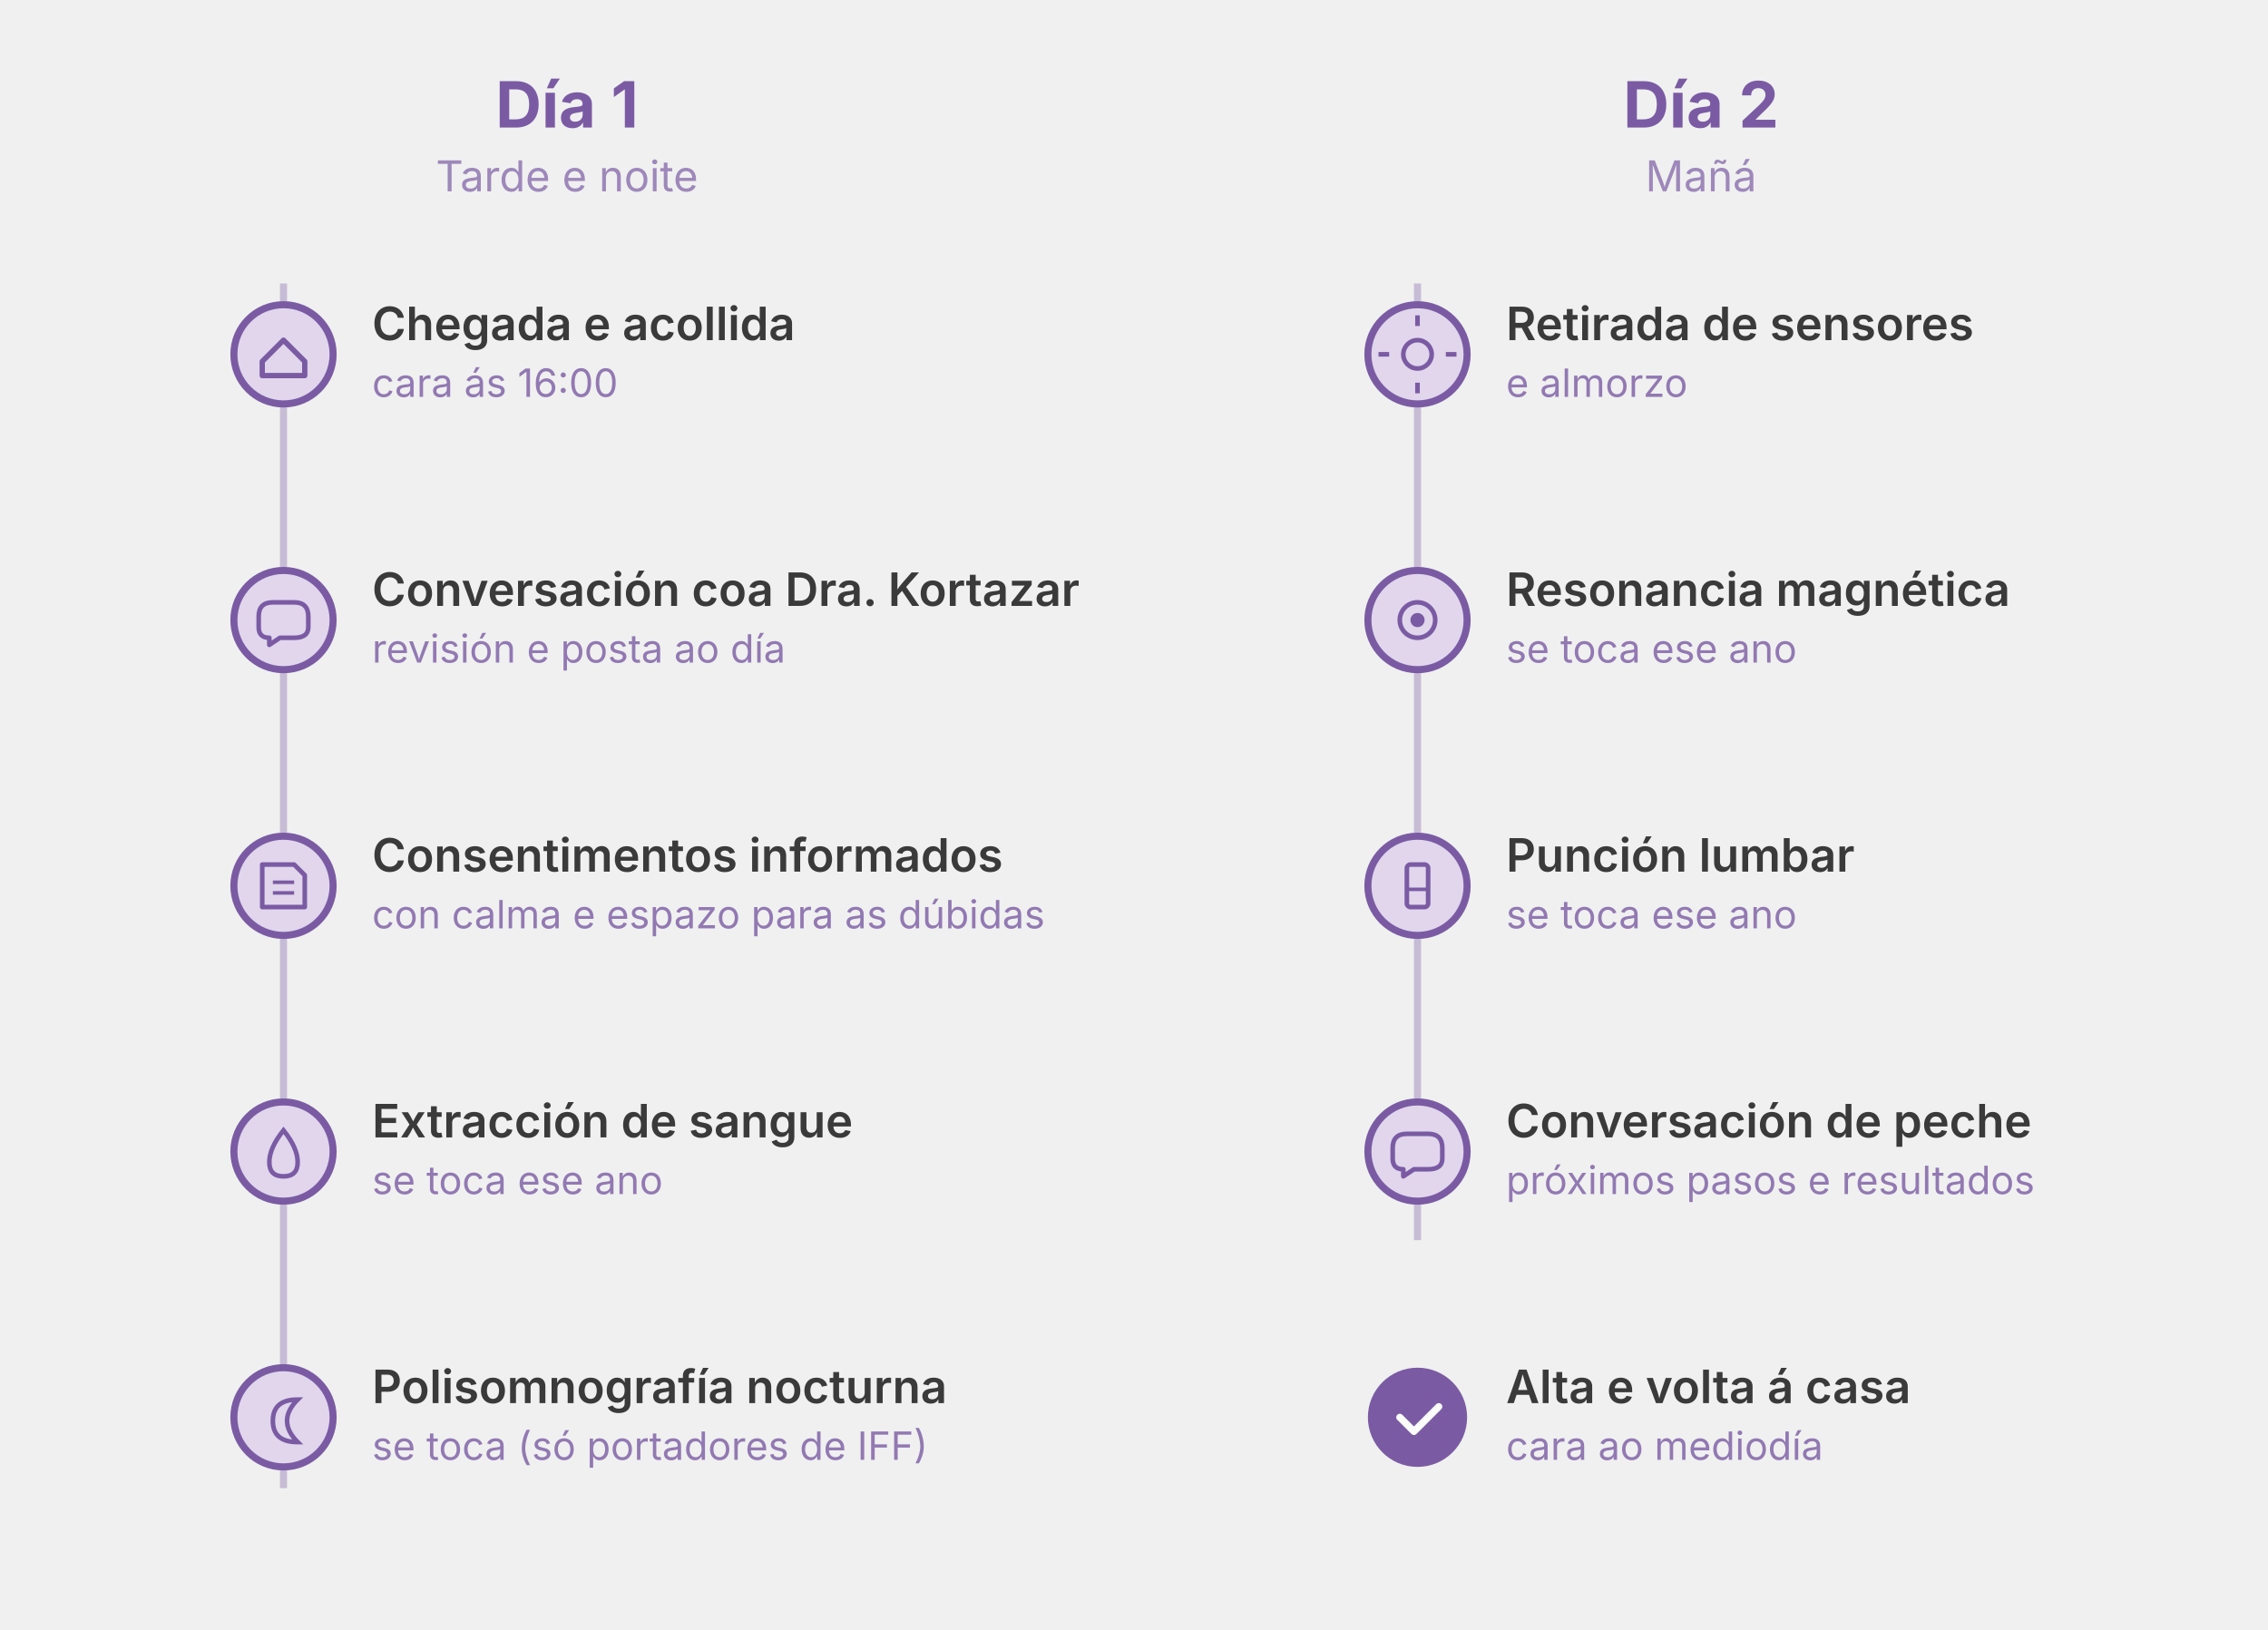
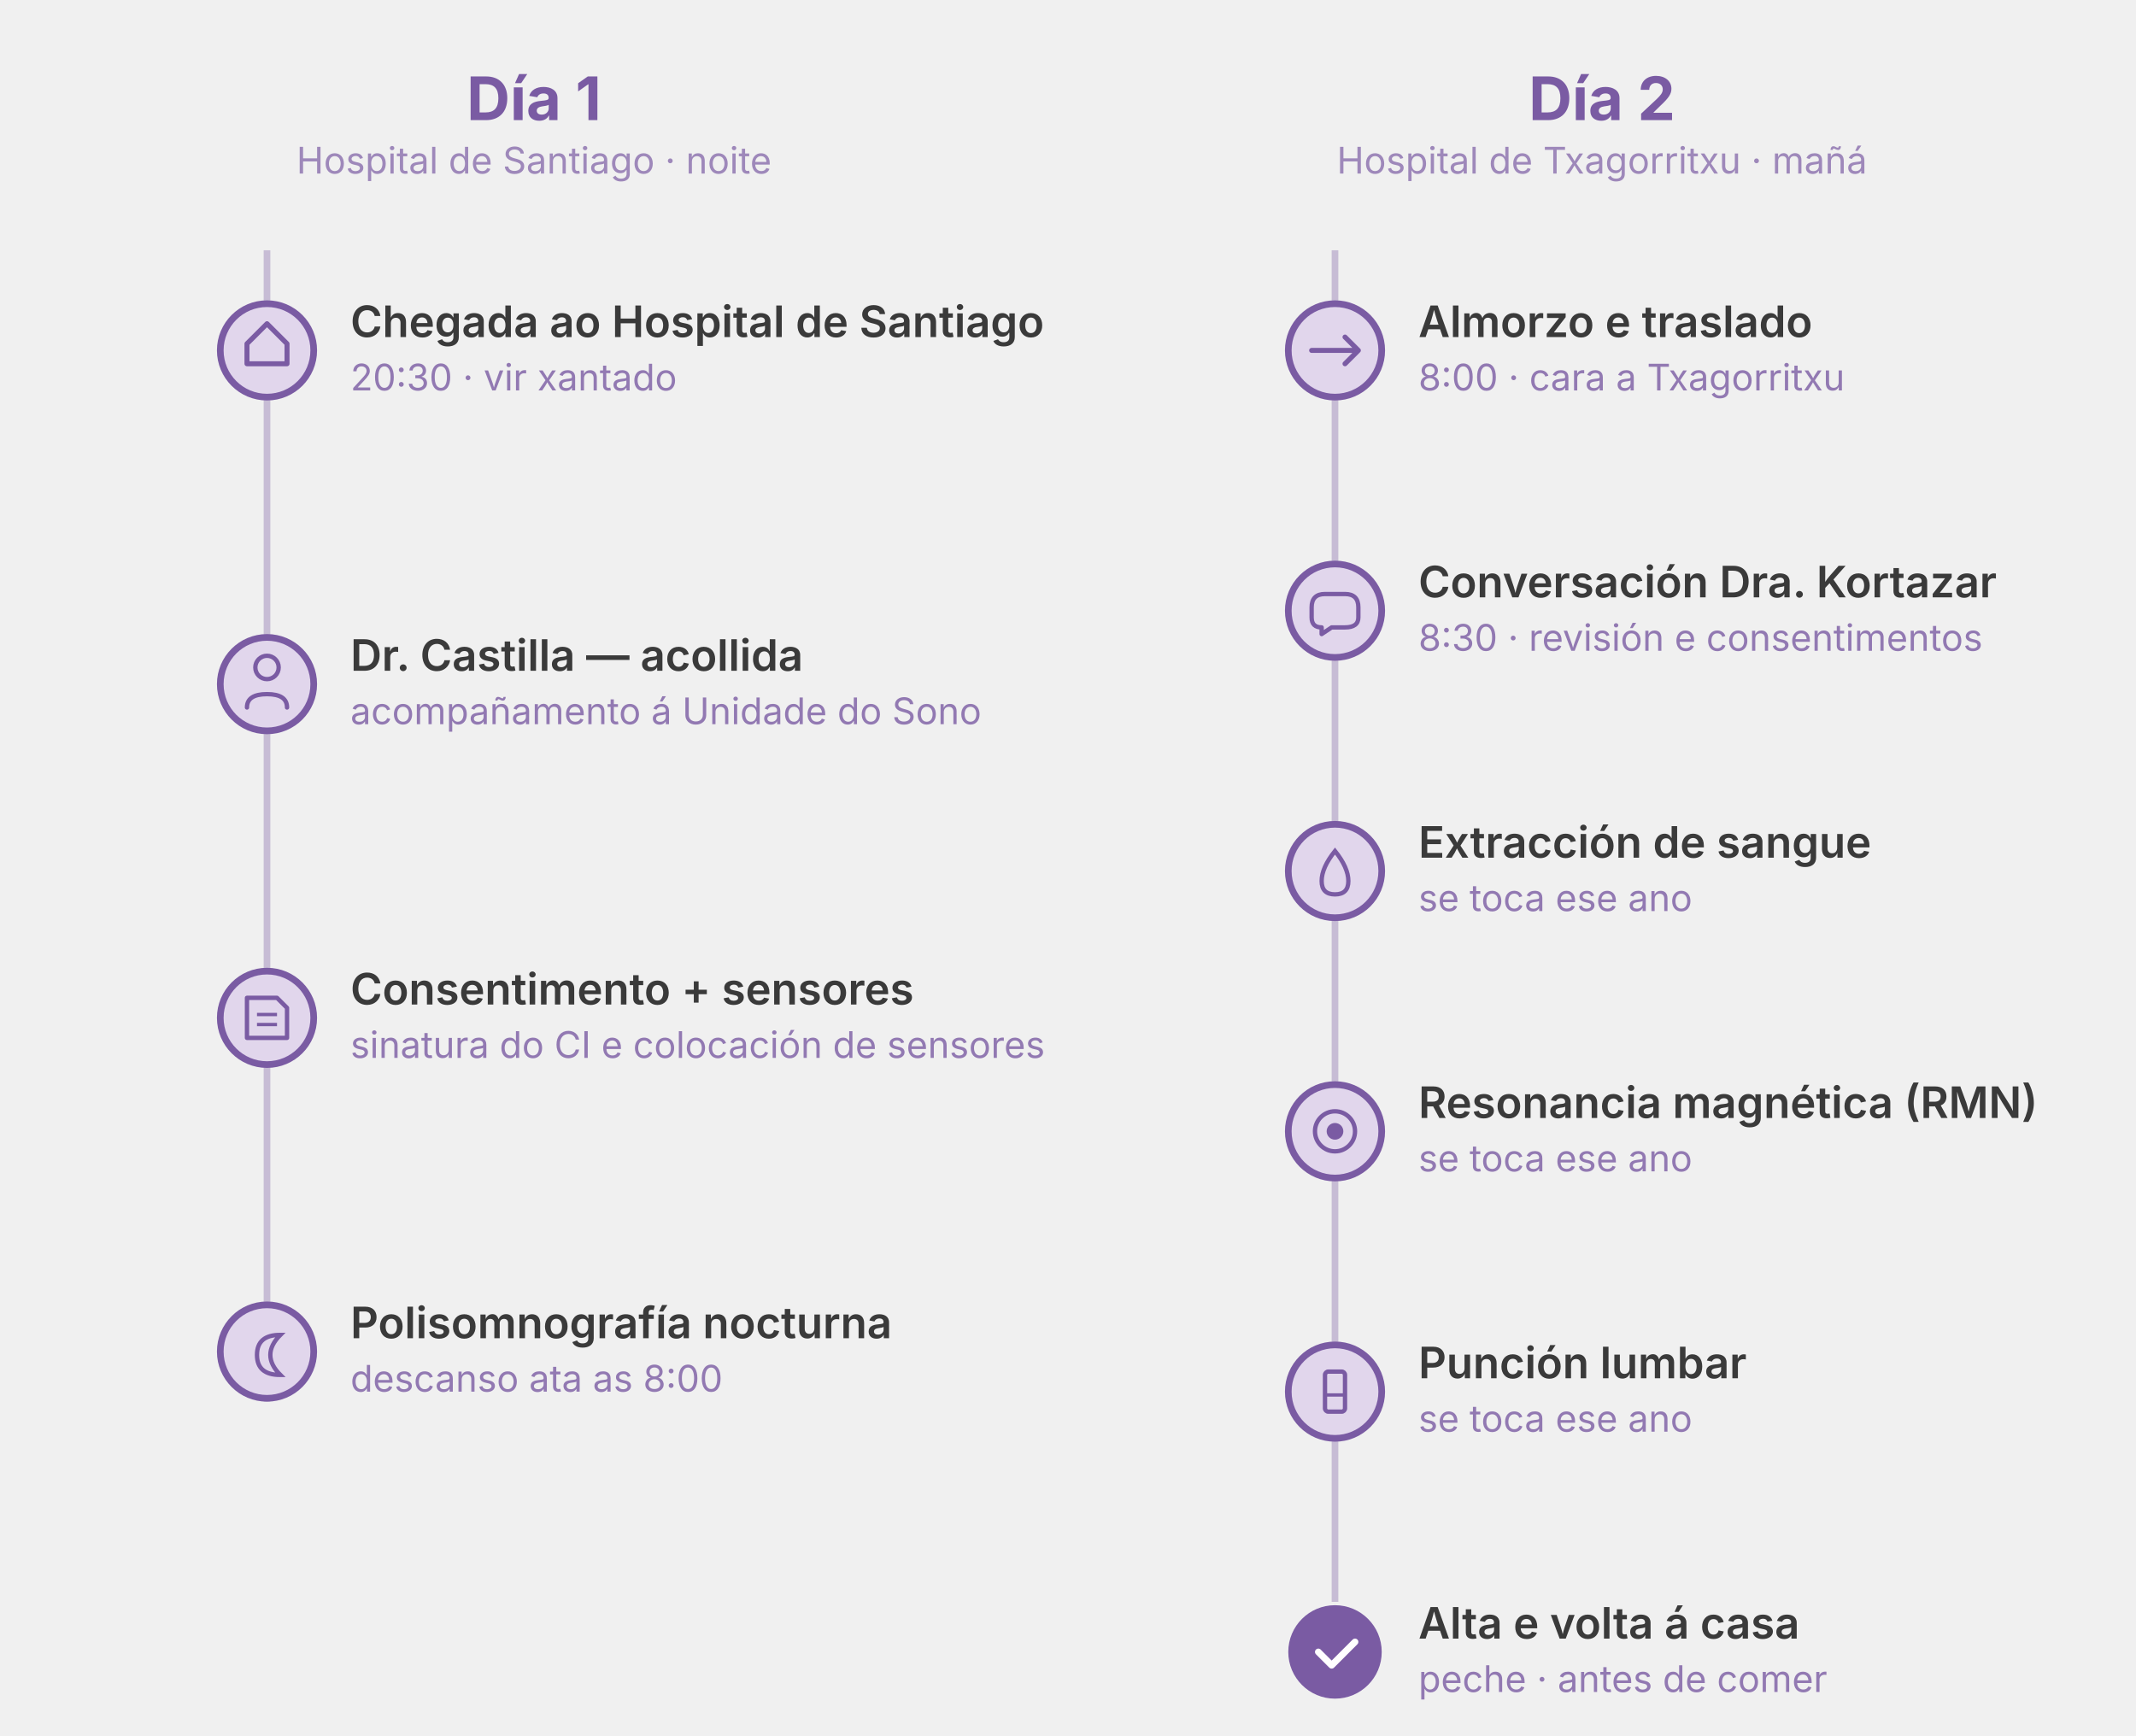
- <svg xmlns="http://www.w3.org/2000/svg" viewBox="0 0 640 460" role="img" aria-labelledby="dp-title dp-desc">
-   <rect x="0" y="0" width="640" height="460" fill="none" />
+ <svg xmlns="http://www.w3.org/2000/svg" viewBox="0 0 640 520" role="img" aria-labelledby="dp-title dp-desc">
+   <rect x="0" y="0" width="640" height="520" fill="none" />
  <g font-family="system-ui, -apple-system, sans-serif" font-weight="700" font-size="18" fill="#7A5BA3" text-anchor="middle">
    <text x="160" y="36">Día 1</text>
    <text x="480" y="36">Día 2</text>
  </g>
-   <g font-family="system-ui, -apple-system, sans-serif" font-size="12" fill="#7A5BA3" opacity="0.7" text-anchor="middle">
-     <text x="160" y="54">Tarde e noite</text>
-     <text x="480" y="54">Mañá</text>
+   <g font-family="system-ui, -apple-system, sans-serif" font-size="11" fill="#7A5BA3" opacity="0.7" text-anchor="middle">
+     <text x="160" y="52">Hospital de Santiago · noite</text>
+     <text x="480" y="52">Hospital de Txagorritxu · mañá</text>
  </g>
-   <line x1="80" y1="80" x2="80" y2="420" stroke="#7A5BA3" stroke-width="2" opacity="0.35" />
-   <line x1="400" y1="80" x2="400" y2="350" stroke="#7A5BA3" stroke-width="2" opacity="0.35" />
+   <line x1="80" y1="75" x2="80" y2="420" stroke="#7A5BA3" stroke-width="2" opacity="0.35" />
+   <line x1="400" y1="75" x2="400" y2="480" stroke="#7A5BA3" stroke-width="2" opacity="0.35" />
  <g>
-     <circle cx="80" cy="100" r="14" fill="#E1D6EC" stroke="#7A5BA3" stroke-width="2" />
-     <path d="M 74 102 L 80 96 L 86 102 L 86 106 L 74 106 Z" fill="none" stroke="#7A5BA3" stroke-width="1.5" stroke-linejoin="round" />
-     <text x="105" y="96" font-family="system-ui, -apple-system, sans-serif" font-size="13" font-weight="600" fill="#3A3A3A">Chegada e acollida</text>
-     <text x="105" y="112" font-family="system-ui, -apple-system, sans-serif" font-size="11" fill="#7A5BA3" opacity="0.8">cara ás 16:00</text>
+     <circle cx="80" cy="105" r="14" fill="#E1D6EC" stroke="#7A5BA3" stroke-width="2" />
+     <path d="M 74 109 L 74 103 L 80 97 L 86 103 L 86 109 Z" fill="none" stroke="#7A5BA3" stroke-width="1.5" stroke-linejoin="round" />
+     <text x="105" y="101" font-family="system-ui, -apple-system, sans-serif" font-size="13" font-weight="600" fill="#3A3A3A">Chegada ao Hospital de Santiago</text>
+     <text x="105" y="117" font-family="system-ui, -apple-system, sans-serif" font-size="11" fill="#7A5BA3" opacity="0.8">20:30 · vir xantado</text>
  </g>
  <g>
-     <circle cx="80" cy="175" r="14" fill="#E1D6EC" stroke="#7A5BA3" stroke-width="2" />
-     <path d="M 73 174 Q 73 170 77 170 L 83 170 Q 87 170 87 174 L 87 177 Q 87 180 83 180 L 79 180 L 76 182 L 76 180 Q 73 180 73 177 Z" fill="none" stroke="#7A5BA3" stroke-width="1.3" stroke-linejoin="round" />
-     <text x="105" y="171" font-family="system-ui, -apple-system, sans-serif" font-size="13" font-weight="600" fill="#3A3A3A">Conversación coa Dra. Kortazar</text>
-     <text x="105" y="187" font-family="system-ui, -apple-system, sans-serif" font-size="11" fill="#7A5BA3" opacity="0.8">revisión e posta ao día</text>
+     <circle cx="80" cy="205" r="14" fill="#E1D6EC" stroke="#7A5BA3" stroke-width="2" />
+     <circle cx="80" cy="200" r="3.5" fill="none" stroke="#7A5BA3" stroke-width="1.3" />
+     <path d="M 74 212 Q 74 208 80 208 Q 86 208 86 212" fill="none" stroke="#7A5BA3" stroke-width="1.3" stroke-linecap="round" />
+     <text x="105" y="201" font-family="system-ui, -apple-system, sans-serif" font-size="13" font-weight="600" fill="#3A3A3A">Dr. Castilla — acollida</text>
+     <text x="105" y="217" font-family="system-ui, -apple-system, sans-serif" font-size="11" fill="#7A5BA3" opacity="0.8">acompañamento á Unidade do Sono</text>
  </g>
  <g>
-     <circle cx="80" cy="250" r="14" fill="#E1D6EC" stroke="#7A5BA3" stroke-width="2" />
-     <path d="M 74 244 L 83 244 L 86 247 L 86 256 L 74 256 Z" fill="none" stroke="#7A5BA3" stroke-width="1.3" stroke-linejoin="round" />
-     <line x1="77" y1="249" x2="83" y2="249" stroke="#7A5BA3" stroke-width="1" />
-     <line x1="77" y1="252" x2="83" y2="252" stroke="#7A5BA3" stroke-width="1" />
-     <text x="105" y="246" font-family="system-ui, -apple-system, sans-serif" font-size="13" font-weight="600" fill="#3A3A3A">Consentimentos informados</text>
-     <text x="105" y="262" font-family="system-ui, -apple-system, sans-serif" font-size="11" fill="#7A5BA3" opacity="0.8">con calma e espazo para as dúbidas</text>
+     <circle cx="80" cy="305" r="14" fill="#E1D6EC" stroke="#7A5BA3" stroke-width="2" />
+     <path d="M 74 299 L 83 299 L 86 302 L 86 311 L 74 311 Z" fill="none" stroke="#7A5BA3" stroke-width="1.3" stroke-linejoin="round" />
+     <line x1="77" y1="304" x2="83" y2="304" stroke="#7A5BA3" stroke-width="1" />
+     <line x1="77" y1="307" x2="83" y2="307" stroke="#7A5BA3" stroke-width="1" />
+     <text x="105" y="301" font-family="system-ui, -apple-system, sans-serif" font-size="13" font-weight="600" fill="#3A3A3A">Consentimento + sensores</text>
+     <text x="105" y="317" font-family="system-ui, -apple-system, sans-serif" font-size="11" fill="#7A5BA3" opacity="0.8">sinatura do CI e colocación de sensores</text>
  </g>
  <g>
-     <circle cx="80" cy="325" r="14" fill="#E1D6EC" stroke="#7A5BA3" stroke-width="2" />
-     <path d="M 80 319 Q 76 324 76 328 Q 76 332 80 332 Q 84 332 84 328 Q 84 324 80 319 Z" fill="none" stroke="#7A5BA3" stroke-width="1.3" />
-     <text x="105" y="321" font-family="system-ui, -apple-system, sans-serif" font-size="13" font-weight="600" fill="#3A3A3A">Extracción de sangue</text>
-     <text x="105" y="337" font-family="system-ui, -apple-system, sans-serif" font-size="11" fill="#7A5BA3" opacity="0.8">se toca ese ano</text>
+     <circle cx="80" cy="405" r="14" fill="#E1D6EC" stroke="#7A5BA3" stroke-width="2" />
+     <path d="M 84 400 Q 77 400 77 406 Q 77 412 84 412 Q 81 409 81 406 Q 81 403 84 400 Z" fill="none" stroke="#7A5BA3" stroke-width="1.3" />
+     <text x="105" y="401" font-family="system-ui, -apple-system, sans-serif" font-size="13" font-weight="600" fill="#3A3A3A">Polisomnografía nocturna</text>
+     <text x="105" y="417" font-family="system-ui, -apple-system, sans-serif" font-size="11" fill="#7A5BA3" opacity="0.8">descanso ata as 8:00</text>
  </g>
  <g>
-     <circle cx="80" cy="400" r="14" fill="#E1D6EC" stroke="#7A5BA3" stroke-width="2" />
-     <path d="M 84 395 Q 77 395 77 401 Q 77 407 84 407 Q 81 404 81 401 Q 81 398 84 395 Z" fill="none" stroke="#7A5BA3" stroke-width="1.3" />
-     <text x="105" y="396" font-family="system-ui, -apple-system, sans-serif" font-size="13" font-weight="600" fill="#3A3A3A">Polisomnografía nocturna</text>
-     <text x="105" y="412" font-family="system-ui, -apple-system, sans-serif" font-size="11" fill="#7A5BA3" opacity="0.8">se toca (só portadores de IFF)</text>
+     <circle cx="400" cy="105" r="14" fill="#E1D6EC" stroke="#7A5BA3" stroke-width="2" />
+     <path d="M 393 105 L 407 105 M 403 101 L 407 105 L 403 109" fill="none" stroke="#7A5BA3" stroke-width="1.5" stroke-linecap="round" stroke-linejoin="round" />
+     <text x="425" y="101" font-family="system-ui, -apple-system, sans-serif" font-size="13" font-weight="600" fill="#3A3A3A">Almorzo e traslado</text>
+     <text x="425" y="117" font-family="system-ui, -apple-system, sans-serif" font-size="11" fill="#7A5BA3" opacity="0.8">8:00 · cara a Txagorritxu</text>
  </g>
  <g>
-     <circle cx="400" cy="100" r="14" fill="#E1D6EC" stroke="#7A5BA3" stroke-width="2" />
-     <circle cx="400" cy="100" r="4" fill="none" stroke="#7A5BA3" stroke-width="1.3" />
-     <line x1="400" y1="92" x2="400" y2="89" stroke="#7A5BA3" stroke-width="1.3" />
-     <line x1="400" y1="111" x2="400" y2="108" stroke="#7A5BA3" stroke-width="1.3" />
-     <line x1="392" y1="100" x2="389" y2="100" stroke="#7A5BA3" stroke-width="1.3" />
-     <line x1="411" y1="100" x2="408" y2="100" stroke="#7A5BA3" stroke-width="1.3" />
-     <text x="425" y="96" font-family="system-ui, -apple-system, sans-serif" font-size="13" font-weight="600" fill="#3A3A3A">Retirada de sensores</text>
-     <text x="425" y="112" font-family="system-ui, -apple-system, sans-serif" font-size="11" fill="#7A5BA3" opacity="0.8">e almorzo</text>
+     <circle cx="400" cy="183" r="14" fill="#E1D6EC" stroke="#7A5BA3" stroke-width="2" />
+     <path d="M 393 182 Q 393 178 397 178 L 403 178 Q 407 178 407 182 L 407 185 Q 407 188 403 188 L 399 188 L 396 190 L 396 188 Q 393 188 393 185 Z" fill="none" stroke="#7A5BA3" stroke-width="1.3" stroke-linejoin="round" />
+     <text x="425" y="179" font-family="system-ui, -apple-system, sans-serif" font-size="13" font-weight="600" fill="#3A3A3A">Conversación Dra. Kortazar</text>
+     <text x="425" y="195" font-family="system-ui, -apple-system, sans-serif" font-size="11" fill="#7A5BA3" opacity="0.8">8:30 · revisión e consentimentos</text>
  </g>
  <g>
-     <circle cx="400" cy="175" r="14" fill="#E1D6EC" stroke="#7A5BA3" stroke-width="2" />
-     <circle cx="400" cy="175" r="5" fill="none" stroke="#7A5BA3" stroke-width="1.3" />
-     <circle cx="400" cy="175" r="2" fill="#7A5BA3" />
-     <text x="425" y="171" font-family="system-ui, -apple-system, sans-serif" font-size="13" font-weight="600" fill="#3A3A3A">Resonancia magnética</text>
-     <text x="425" y="187" font-family="system-ui, -apple-system, sans-serif" font-size="11" fill="#7A5BA3" opacity="0.8">se toca ese ano</text>
+     <circle cx="400" cy="261" r="14" fill="#E1D6EC" stroke="#7A5BA3" stroke-width="2" />
+     <path d="M 400 255 Q 396 260 396 264 Q 396 268 400 268 Q 404 268 404 264 Q 404 260 400 255 Z" fill="none" stroke="#7A5BA3" stroke-width="1.3" />
+     <text x="425" y="257" font-family="system-ui, -apple-system, sans-serif" font-size="13" font-weight="600" fill="#3A3A3A">Extracción de sangue</text>
+     <text x="425" y="273" font-family="system-ui, -apple-system, sans-serif" font-size="11" fill="#7A5BA3" opacity="0.8">se toca ese ano</text>
  </g>
  <g>
-     <circle cx="400" cy="250" r="14" fill="#E1D6EC" stroke="#7A5BA3" stroke-width="2" />
-     <rect x="397" y="244" width="6" height="12" rx="1" fill="none" stroke="#7A5BA3" stroke-width="1.3" />
-     <line x1="397" y1="251" x2="403" y2="251" stroke="#7A5BA3" stroke-width="1" />
-     <text x="425" y="246" font-family="system-ui, -apple-system, sans-serif" font-size="13" font-weight="600" fill="#3A3A3A">Punción lumbar</text>
-     <text x="425" y="262" font-family="system-ui, -apple-system, sans-serif" font-size="11" fill="#7A5BA3" opacity="0.8">se toca ese ano</text>
+     <circle cx="400" cy="339" r="14" fill="#E1D6EC" stroke="#7A5BA3" stroke-width="2" />
+     <circle cx="400" cy="339" r="6" fill="none" stroke="#7A5BA3" stroke-width="1.3" />
+     <circle cx="400" cy="339" r="2.5" fill="#7A5BA3" />
+     <text x="425" y="335" font-family="system-ui, -apple-system, sans-serif" font-size="13" font-weight="600" fill="#3A3A3A">Resonancia magnética (RMN)</text>
+     <text x="425" y="351" font-family="system-ui, -apple-system, sans-serif" font-size="11" fill="#7A5BA3" opacity="0.8">se toca ese ano</text>
  </g>
  <g>
-     <circle cx="400" cy="325" r="14" fill="#E1D6EC" stroke="#7A5BA3" stroke-width="2" />
-     <path d="M 393 324 Q 393 320 397 320 L 403 320 Q 407 320 407 324 L 407 327 Q 407 330 403 330 L 399 330 L 396 332 L 396 330 Q 393 330 393 327 Z" fill="none" stroke="#7A5BA3" stroke-width="1.3" stroke-linejoin="round" />
-     <text x="425" y="321" font-family="system-ui, -apple-system, sans-serif" font-size="13" font-weight="600" fill="#3A3A3A">Conversación de peche</text>
-     <text x="425" y="337" font-family="system-ui, -apple-system, sans-serif" font-size="11" fill="#7A5BA3" opacity="0.8">próximos pasos e resultados</text>
+     <circle cx="400" cy="417" r="14" fill="#E1D6EC" stroke="#7A5BA3" stroke-width="2" />
+     <rect x="397" y="411" width="6" height="12" rx="1" fill="none" stroke="#7A5BA3" stroke-width="1.3" />
+     <line x1="397" y1="418" x2="403" y2="418" stroke="#7A5BA3" stroke-width="1" />
+     <text x="425" y="413" font-family="system-ui, -apple-system, sans-serif" font-size="13" font-weight="600" fill="#3A3A3A">Punción lumbar</text>
+     <text x="425" y="429" font-family="system-ui, -apple-system, sans-serif" font-size="11" fill="#7A5BA3" opacity="0.8">se toca ese ano</text>
  </g>
  <g>
-     <circle cx="400" cy="400" r="14" fill="#7A5BA3" />
-     <path d="M 395 400 L 399 404 L 406 397" fill="none" stroke="#FFFFFF" stroke-width="2" stroke-linecap="round" stroke-linejoin="round" />
-     <text x="425" y="396" font-family="system-ui, -apple-system, sans-serif" font-size="13" font-weight="600" fill="#3A3A3A">Alta e volta á casa</text>
-     <text x="425" y="412" font-family="system-ui, -apple-system, sans-serif" font-size="11" fill="#7A5BA3" opacity="0.8">cara ao mediodía</text>
+     <circle cx="400" cy="495" r="14" fill="#7A5BA3" />
+     <path d="M 395 495 L 399 499 L 406 492" fill="none" stroke="#FFFFFF" stroke-width="2" stroke-linecap="round" stroke-linejoin="round" />
+     <text x="425" y="491" font-family="system-ui, -apple-system, sans-serif" font-size="13" font-weight="600" fill="#3A3A3A">Alta e volta á casa</text>
+     <text x="425" y="507" font-family="system-ui, -apple-system, sans-serif" font-size="11" fill="#7A5BA3" opacity="0.8">peche · antes de comer</text>
  </g>
</svg>
